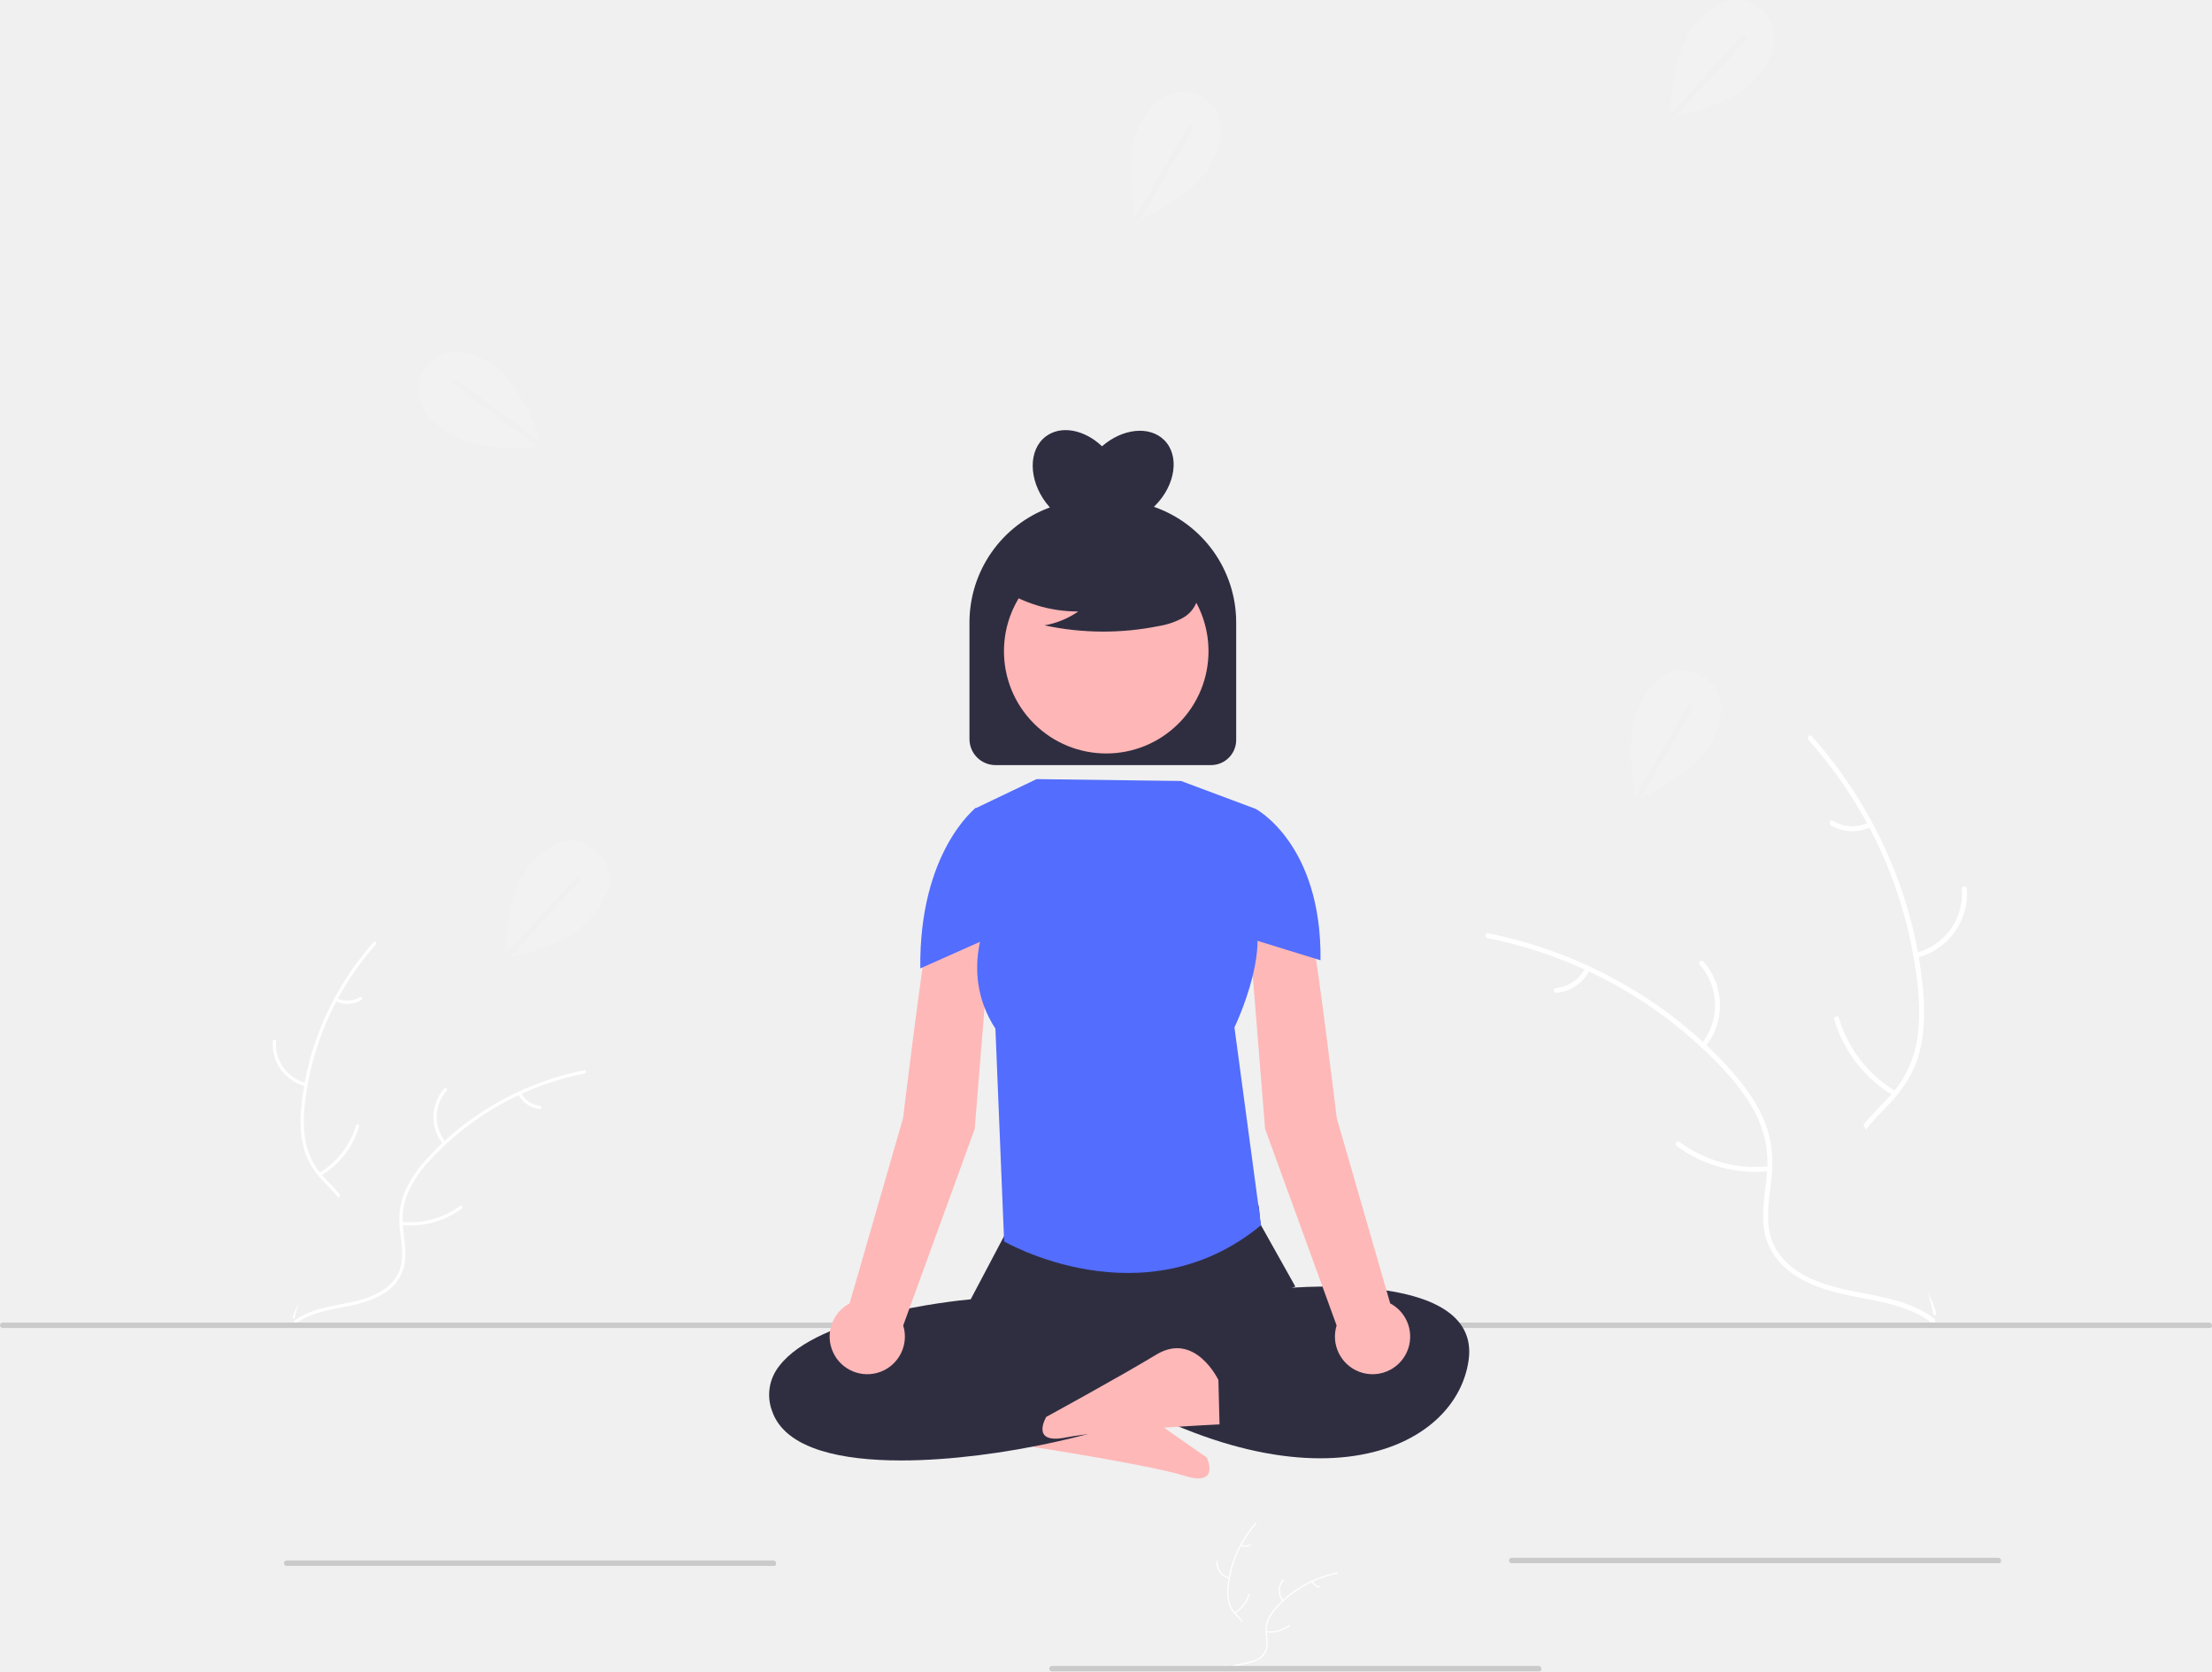
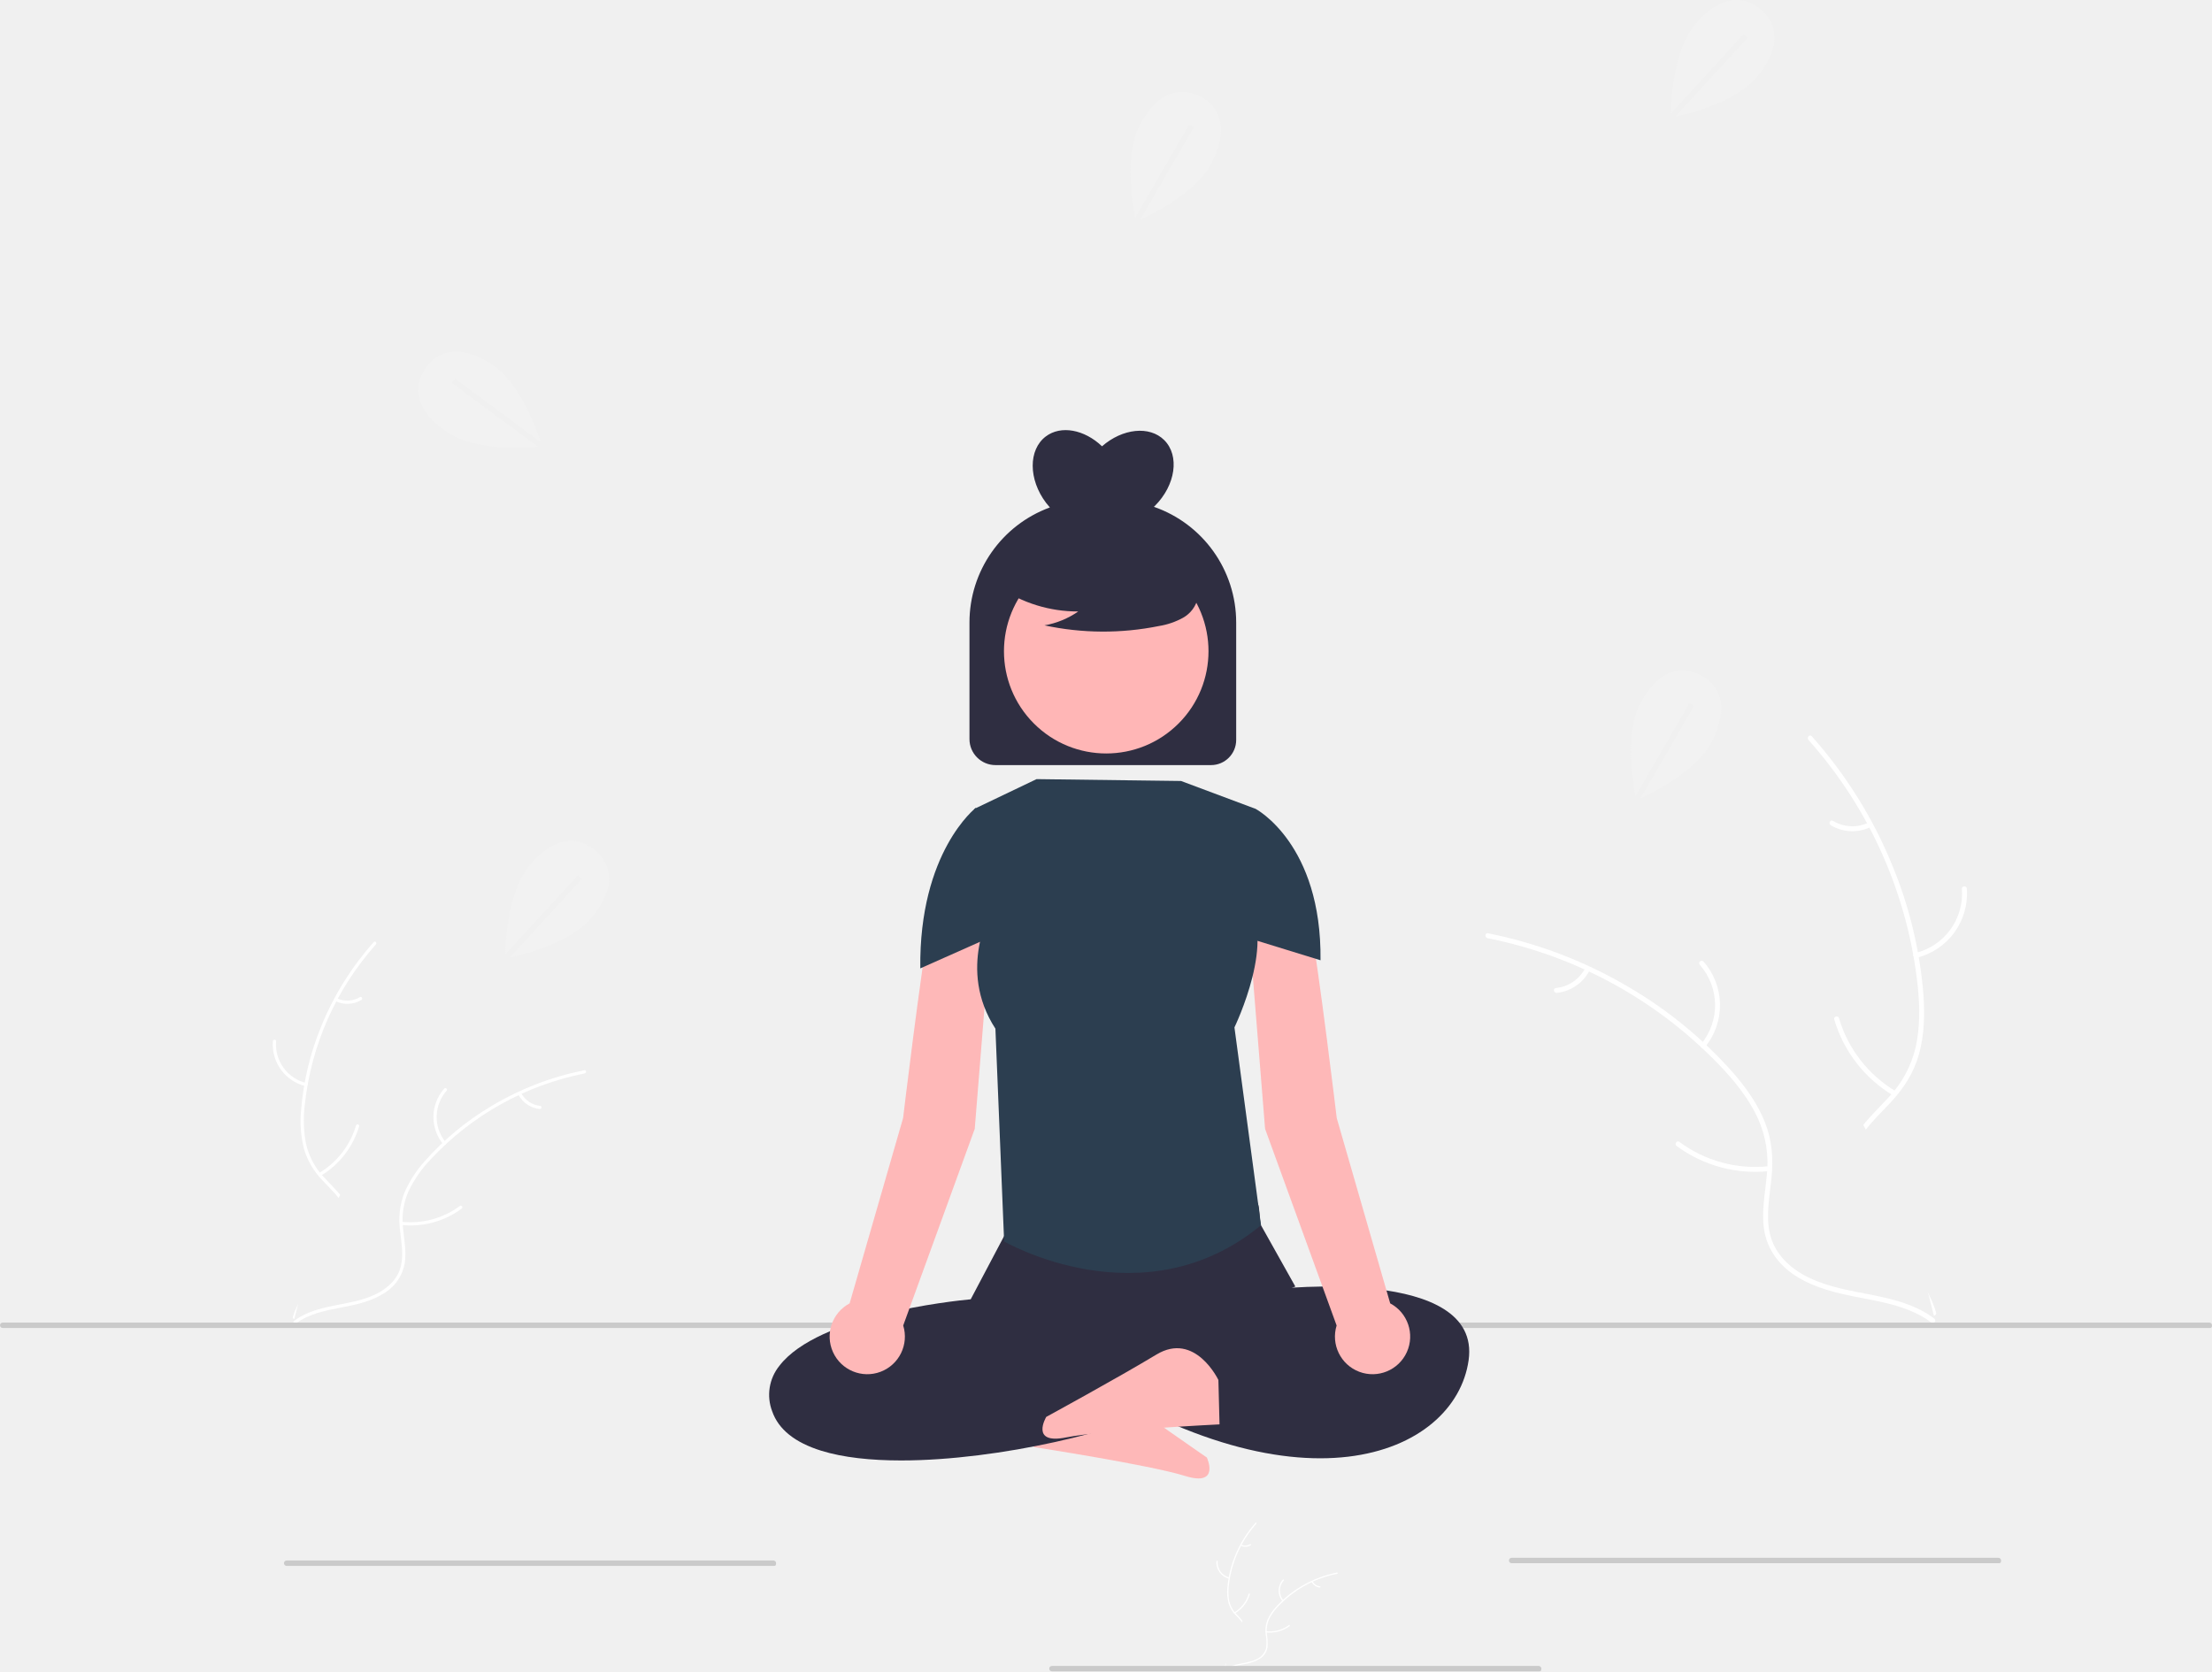
<svg xmlns="http://www.w3.org/2000/svg" id="e0d951ae-da1a-403f-a448-ba48e93c8c18" data-name="Layer 1" width="818" height="618.165" viewBox="0 0 818 618.165">
  <path id="b901917b-4981-4312-adbf-d5b8f006e98e" data-name="Path 164" d="M575.403,659.853s10.411-17.081,23.777-6.982,38.12,27.139,38.12,27.139,5.07,10.899-8.052,6.805-55.96-10.682-55.96-10.682Z" transform="translate(-191 -140.9173)" fill="#feb8b8" />
  <path d="M284.453,551.378c3.318-26.678,19.851-52.964,45.294-61.646a123.863,123.863,0,0,0,.006,85.04c3.91,10.575,9.359,21.93,5.682,32.589-2.288,6.632-7.886,11.706-14.142,14.878-6.257,3.173-13.202,4.685-20.059,6.167l-1.35,1.116C288.998,604.942,281.135,578.056,284.453,551.378Z" transform="translate(-191 -140.9173)" fill="#f0f0f0" />
  <path d="M330,490.237a105.87,105.87,0,0,0-26.319,59.583,45.591,45.591,0,0,0,.519,14.275,26.149,26.149,0,0,0,6.503,12.128c2.931,3.221,6.303,6.175,8.4,10.052a16.011,16.011,0,0,1,.782,13.071c-1.852,5.311-5.501,9.64-9.218,13.749-4.126,4.563-8.484,9.236-10.238,15.285-.213.733-1.337.36-1.125-.371,3.051-10.524,13.268-16.502,18.14-25.981,2.273-4.423,3.228-9.558,1.096-14.227-1.864-4.083-5.338-7.133-8.334-10.368a27.903,27.903,0,0,1-6.801-11.622,42.148,42.148,0,0,1-1.066-14.203,102.712,102.712,0,0,1,7.502-31.213,107.747,107.747,0,0,1,19.374-31.048c.507-.567,1.287.325.784.889Z" transform="translate(-191 -140.9173)" fill="#fff" />
  <path d="M304,542.65a15.884,15.884,0,0,1-12.091-16.639c.06-.76,1.244-.702,1.184.059a14.708,14.708,0,0,0,11.279,15.455c.742.176.366,1.3-.371,1.125Z" transform="translate(-191 -140.9173)" fill="#fff" />
  <path d="M309.001,574.786a30.615,30.615,0,0,0,13.671-17.632c.215-.732,1.34-.36,1.125.371a31.844,31.844,0,0,1-14.264,18.319c-.657.39-1.186-.671-.533-1.058Z" transform="translate(-191 -140.9173)" fill="#fff" />
  <path d="M315.581,510.14a8.991,8.991,0,0,0,8.52-.433c.652-.398,1.18.663.533,1.058a10.075,10.075,0,0,1-9.425.499.612.612,0,0,1-.377-.748.595.595,0,0,1,.748-.377Z" transform="translate(-191 -140.9173)" fill="#fff" />
  <path d="M407.301,537.383c-.4.26-.8.52-1.2.79a118.407,118.407,0,0,0-15.14,11.82c-.37.33-.74.67-1.1,1.01a124.827,124.827,0,0,0-27.11,37.11,121.222,121.222,0,0,0-6.64,17.18c-2.45,8.13-4.46,17.14-9.31,23.79a20.796,20.796,0,0,1-1.62,2H301.351c-.1-.05-.2-.09-.3-.14l-1.75.08c.07-.31.15-.63.22-.94.04-.18.09-.36.13-.54.03-.12.06-.24.08-.35.01-.04.02-.08.03-.11.02-.11.05-.21.07-.31q.66-2.685,1.36-5.37c0-.01,0-.01.01-.02,3.59-13.63,8.35-27.08,15-39.38.2-.37.4-.75.62-1.12a115.673,115.673,0,0,1,10.39-15.76,102.262,102.262,0,0,1,6.81-7.79,85.037,85.037,0,0,1,21.28-15.94c15.72-8.3,33.92-11.48,50.72-6.41C406.451,537.113,406.871,537.243,407.301,537.383Z" transform="translate(-191 -140.9173)" fill="#f0f0f0" />
  <path d="M407.202,537.939a105.87,105.87,0,0,0-56.888,31.728,45.591,45.591,0,0,0-8.181,11.71,26.148,26.148,0,0,0-2.109,13.599c.401,4.336,1.314,8.725.655,13.084a16.011,16.011,0,0,1-7.245,10.907c-4.676,3.126-10.197,4.385-15.638,5.429-6.042,1.159-12.335,2.267-17.377,6.04-.611.457-1.285-.517-.675-.974,8.773-6.566,20.529-5.188,30.126-9.823,4.478-2.163,8.332-5.688,9.441-10.699.97-4.382.033-8.909-.412-13.296a27.903,27.903,0,0,1,1.567-13.374,42.148,42.148,0,0,1,7.7-11.981,102.713,102.713,0,0,1,24.782-20.406,107.747,107.747,0,0,1,34.163-13.126c.746-.148.832,1.035.091,1.182Z" transform="translate(-191 -140.9173)" fill="#fff" />
  <path d="M354.886,564.134a15.884,15.884,0,0,1,.364-20.565c.506-.57,1.416.189.91.76a14.708,14.708,0,0,0-.299,19.13c.486.587-.491,1.259-.974.675Z" transform="translate(-191 -140.9173)" fill="#fff" />
  <path d="M339.532,592.805a30.615,30.615,0,0,0,21.531-5.847c.613-.455,1.286.519.675.974a31.844,31.844,0,0,1-22.418,6.039c-.759-.084-.543-1.25.212-1.166Z" transform="translate(-191 -140.9173)" fill="#fff" />
  <path d="M383.706,545.15a8.991,8.991,0,0,0,7.064,4.785c.76.075.543,1.24-.212,1.166a10.075,10.075,0,0,1-7.826-5.276.612.612,0,0,1,.15-.824.595.595,0,0,1,.824.15Z" transform="translate(-191 -140.9173)" fill="#fff" />
  <path d="M637.945,728.193c1.286-10.339,7.693-20.526,17.554-23.891a48.004,48.004,0,0,0,.002,32.958c1.515,4.098,3.627,8.499,2.202,12.63a10.731,10.731,0,0,1-5.481,5.766,31.87,31.87,0,0,1-7.774,2.39l-.523.433C639.707,748.952,636.66,738.532,637.945,728.193Z" transform="translate(-191 -140.9173)" fill="#f0f0f0" />
  <path d="M655.597,704.497a41.03,41.03,0,0,0-10.2,23.092,17.669,17.669,0,0,0,.201,5.532,10.134,10.134,0,0,0,2.52,4.7,20.975,20.975,0,0,1,3.255,3.896,6.205,6.205,0,0,1,.303,5.066,16.122,16.122,0,0,1-3.572,5.329c-1.599,1.768-3.288,3.58-3.968,5.924-.082.284-.518.14-.436-.144,1.183-4.079,5.142-6.395,7.03-10.069a6.284,6.284,0,0,0,.425-5.514,16.273,16.273,0,0,0-3.23-4.018,10.814,10.814,0,0,1-2.636-4.504,16.335,16.335,0,0,1-.413-5.504,39.807,39.807,0,0,1,2.907-12.097,41.757,41.757,0,0,1,7.509-12.033c.196-.22.499.126.304.344Z" transform="translate(-191 -140.9173)" fill="#fff" />
  <path d="M645.521,724.81a6.156,6.156,0,0,1-4.686-6.448c.023-.295.482-.272.459.023a5.7,5.7,0,0,0,4.371,5.989c.287.068.142.504-.144.436Z" transform="translate(-191 -140.9173)" fill="#fff" />
  <path d="M647.459,737.265a11.865,11.865,0,0,0,5.298-6.833c.083-.284.519-.139.436.144a12.341,12.341,0,0,1-5.528,7.099c-.255.151-.46-.26-.207-.41Z" transform="translate(-191 -140.9173)" fill="#fff" />
  <path d="M650.009,712.211a3.485,3.485,0,0,0,3.302-.168c.253-.154.457.257.207.41a3.905,3.905,0,0,1-3.653.194.237.237,0,0,1-.146-.29.231.231,0,0,1,.29-.146Z" transform="translate(-191 -140.9173)" fill="#fff" />
  <path d="M685.555,722.769c-.155.101-.31.202-.465.306a45.887,45.887,0,0,0-5.867,4.581c-.143.128-.287.26-.426.391a48.377,48.377,0,0,0-10.507,14.382,46.981,46.981,0,0,0-2.573,6.658c-.95,3.151-1.728,6.643-3.608,9.22a8.058,8.058,0,0,1-.628.775H644.494c-.039-.019-.077-.035-.116-.054l-.678.031c.027-.12.058-.244.085-.364.016-.07.035-.14.05-.209.012-.047.023-.093.031-.136.004-.015.008-.031.012-.043.008-.043.019-.081.027-.12q.256-1.041.527-2.081l.004-.008a69.078,69.078,0,0,1,5.813-15.262c.078-.143.155-.291.24-.434a44.829,44.829,0,0,1,4.027-6.108,39.63,39.63,0,0,1,2.639-3.019,32.956,32.956,0,0,1,8.247-6.178c6.092-3.217,13.146-4.449,19.657-2.484C685.226,722.664,685.389,722.715,685.555,722.769Z" transform="translate(-191 -140.9173)" fill="#f0f0f0" />
  <path d="M685.517,722.985a41.03,41.03,0,0,0-22.047,12.296,17.669,17.669,0,0,0-3.17,4.538,10.134,10.134,0,0,0-.818,5.27,20.974,20.974,0,0,1,.254,5.071,6.205,6.205,0,0,1-2.808,4.227,16.122,16.122,0,0,1-6.06,2.104c-2.341.449-4.781.878-6.735,2.341-.237.177-.498-.201-.261-.377,3.4-2.545,7.956-2.011,11.675-3.807a6.284,6.284,0,0,0,3.659-4.147,16.272,16.272,0,0,0-.16-5.153,10.814,10.814,0,0,1,.607-5.183,16.335,16.335,0,0,1,2.984-4.643,39.806,39.806,0,0,1,9.604-7.908,41.758,41.758,0,0,1,13.24-5.087c.289-.057.323.401.035.458Z" transform="translate(-191 -140.9173)" fill="#fff" />
  <path d="M665.242,733.137a6.156,6.156,0,0,1,.141-7.97c.196-.221.549.073.352.294a5.7,5.7,0,0,0-.116,7.414c.188.228-.19.488-.377.261Z" transform="translate(-191 -140.9173)" fill="#fff" />
  <path d="M659.291,744.248a11.865,11.865,0,0,0,8.345-2.266c.237-.176.499.201.261.377a12.341,12.341,0,0,1-8.688,2.34c-.294-.033-.211-.484.082-.452Z" transform="translate(-191 -140.9173)" fill="#fff" />
  <path d="M676.411,725.779a3.484,3.484,0,0,0,2.737,1.854c.295.029.211.481-.082.452a3.905,3.905,0,0,1-3.033-2.045.237.237,0,0,1,.058-.319.231.231,0,0,1,.319.058Z" transform="translate(-191 -140.9173)" fill="#fff" />
  <path d="M929.788,508.573c-5.099-41.006-30.512-81.408-69.619-94.752a190.384,190.384,0,0,1-.009,130.711c-6.009,16.255-14.385,33.708-8.733,50.091,3.517,10.194,12.121,17.992,21.738,22.869,9.618,4.876,20.291,7.201,30.831,9.478l2.074,1.716C922.802,590.903,934.888,549.578,929.788,508.573Z" transform="translate(-191 -140.9173)" fill="#f0f0f0" />
  <path d="M859.781,414.596a162.727,162.727,0,0,1,40.454,91.583c.711,7.293.797,14.753-.797,21.942a40.192,40.192,0,0,1-9.996,18.642c-4.505,4.95-9.687,9.492-12.911,15.451-3.398,6.281-3.529,13.418-1.202,20.09,2.846,8.163,8.456,14.817,14.168,21.134,6.342,7.013,13.041,14.197,15.736,23.494.327,1.127,2.056.554,1.729-.571-4.69-16.176-20.393-25.364-27.881-39.934-3.494-6.798-4.961-14.691-1.685-21.867,2.865-6.275,8.204-10.963,12.809-15.936,4.836-5.221,8.543-10.95,10.453-17.863,1.954-7.072,2.159-14.551,1.638-21.83a157.874,157.874,0,0,0-11.53-47.977A165.612,165.612,0,0,0,860.986,413.23c-.779-.872-1.979.5-1.205,1.366Z" transform="translate(-191 -140.9173)" fill="#fff" />
  <path d="M899.744,495.157a24.414,24.414,0,0,0,18.584-25.575c-.093-1.168-1.912-1.079-1.819.091a22.607,22.607,0,0,1-17.336,23.755c-1.14.271-.563,1.999.571,1.729Z" transform="translate(-191 -140.9173)" fill="#fff" />
  <path d="M892.056,544.553a47.056,47.056,0,0,1-21.014-27.101c-.331-1.125-2.06-.553-1.729.571a48.946,48.946,0,0,0,21.924,28.157c1.01.599,1.823-1.031.819-1.627Z" transform="translate(-191 -140.9173)" fill="#fff" />
  <path d="M881.943,445.189a13.82,13.82,0,0,1-13.096-.665c-1.002-.612-1.814,1.019-.819,1.627a15.486,15.486,0,0,0,14.486.768.941.941,0,0,0,.579-1.15.915.915,0,0,0-1.15-.579Z" transform="translate(-191 -140.9173)" fill="#fff" />
  <path d="M740.966,487.061c.615.4,1.229.799,1.845,1.214a181.996,181.996,0,0,1,23.27,18.168c.569.507,1.138,1.03,1.691,1.552a191.865,191.865,0,0,1,41.669,57.04,186.325,186.325,0,0,1,10.206,26.406c3.766,12.496,6.855,26.345,14.31,36.566a31.965,31.965,0,0,0,2.49,3.074h67.369c.153-.077.307-.138.461-.215l2.69.123c-.108-.476-.23-.968-.338-1.445-.062-.277-.138-.553-.2-.83-.046-.184-.092-.369-.123-.538-.015-.061-.031-.123-.046-.169-.031-.169-.077-.323-.108-.476q-1.014-4.127-2.09-8.254c0-.015,0-.015-.015-.031-5.519-20.95-12.834-41.623-23.056-60.529-.308-.569-.615-1.153-.953-1.721a177.797,177.797,0,0,0-15.97-24.224,157.181,157.181,0,0,0-10.467-11.974,130.705,130.705,0,0,0-32.708-24.501c-24.163-12.757-52.137-17.645-77.959-9.852C742.272,486.646,741.626,486.846,740.966,487.061Z" transform="translate(-191 -140.9173)" fill="#f0f0f0" />
  <path d="M741.117,487.916a162.727,162.727,0,0,1,87.439,48.768c4.958,5.395,9.519,11.3,12.574,17.999a40.192,40.192,0,0,1,3.242,20.903c-.617,6.665-2.02,13.411-1.006,20.11,1.069,7.061,5.261,12.838,11.136,16.765,7.187,4.804,15.673,6.74,24.036,8.344,9.286,1.781,18.96,3.484,26.71,9.285.939.703,1.975-.795,1.037-1.497-13.484-10.092-31.554-7.974-46.304-15.098-6.883-3.324-12.806-8.743-14.511-16.445-1.491-6.735-.05-13.693.633-20.436.717-7.08.228-13.887-2.409-20.556-2.698-6.823-7.037-12.918-11.836-18.416a157.874,157.874,0,0,0-38.091-31.365,165.612,165.612,0,0,0-52.509-20.175c-1.147-.227-1.279,1.59-.14,1.816Z" transform="translate(-191 -140.9173)" fill="#fff" />
  <path d="M821.529,528.179a24.414,24.414,0,0,0-.559-31.609c-.777-.877-2.176.29-1.398,1.168a22.607,22.607,0,0,1,.46,29.404c-.747.903.754,1.935,1.497,1.037Z" transform="translate(-191 -140.9173)" fill="#fff" />
  <path d="M845.13,572.248a47.056,47.056,0,0,1-33.095-8.987c-.942-.699-1.977.798-1.037,1.497a48.946,48.946,0,0,0,34.457,9.282c1.167-.13.835-1.921-.325-1.792Z" transform="translate(-191 -140.9173)" fill="#fff" />
  <path d="M777.231,499a13.82,13.82,0,0,1-10.857,7.354c-1.168.115-.835,1.906.325,1.792a15.486,15.486,0,0,0,12.029-8.109.941.941,0,0,0-.23-1.267.915.915,0,0,0-1.267.23Z" transform="translate(-191 -140.9173)" fill="#fff" />
  <path d="M1008.327,632.083H192a1,1,0,0,1,0-2h816a1,1,0,0,1,1,1C1009,631.635,1008.879,632.083,1008.327,632.083Z" transform="translate(-191 -140.9173)" fill="#cacaca" />
  <path d="M477.327,720.083H297a1,1,0,0,1,0-2H477a1,1,0,0,1,1,1C478,719.635,477.879,720.083,477.327,720.083Z" transform="translate(-191 -140.9173)" fill="#cacaca" />
  <path d="M760.327,759.083H580a1,1,0,0,1,0-2H760a1,1,0,0,1,1,1C761,758.635,760.879,759.083,760.327,759.083Z" transform="translate(-191 -140.9173)" fill="#cacaca" />
  <path d="M930.327,719.083H750a1,1,0,0,1,0-2H930a1,1,0,0,1,1,1C931,718.635,930.879,719.083,930.327,719.083Z" transform="translate(-191 -140.9173)" fill="#cacaca" />
  <path id="ea820f77-130a-433d-b966-41522e2706cd" data-name="Path 161" d="M524.258,681.083c-11.202,0-21.457-1.073-29.605-3.611-9.685-3.016-15.766-7.893-18.077-14.506a17.079,17.079,0,0,1,2.677-16.933c14.327-18.669,64.046-23.935,70.717-24.557l13.534-25.627c.866-6.115-3.231-10.744,3.847-10.859l83.735-1.137c6.952-.146,4.979,4.159,6.169,10.121l12.758,22.774-54.906,23.173,8.301,20.228-.542.315C606.798,669.786,560.585,681.081,524.258,681.083Z" transform="translate(-191 -140.9173)" fill="#2f2e41" />
  <path id="e2cf09bf-0dcf-4d32-bd8b-d83345e69099" data-name="Path 162" d="M662.413,617.72s76.68-8.775,71.679,26.326-63.345,59.964-151.694,0l10.002-17.55s32.923-1.638,52.926-10.413Z" transform="translate(-191 -140.9173)" fill="#2f2e41" />
  <path id="e394c6e3-5a9b-4b6a-ab2c-d395b6ec401d" data-name="Path 166" d="M553.854,458.7s-14.574-2.65-18.549,19.874-10.342,75.876-10.342,75.876l-19.769,68.534a13.912,13.912,0,1,0,19.815,8.184l26.452-72.738,5.042-62.627V462.988A4.794,4.794,0,0,0,553.854,458.7Z" transform="translate(-191 -140.9173)" fill="#feb8b8" />
  <path id="bce87157-538b-4a9f-a71d-b40a66ba2871" data-name="Path 166" d="M656.438,458.7s14.574-2.65,18.549,19.874,10.342,75.876,10.342,75.876l19.769,68.534a13.912,13.912,0,1,1-19.815,8.184L658.83,558.43,653.788,495.803V462.988A4.794,4.794,0,0,1,656.438,458.7Z" transform="translate(-191 -140.9173)" fill="#feb8b8" />
-   <path d="M655.327,440.083l-27.567-10.31-53.433-.69-23,11,6.46,37.126s-13.043,22.085,1.318,44.172l3.222,78.702s51.516,29.873,95-6L647.499,520.909s16.439-33.95,3.697-46.563Z" transform="translate(-191 -140.9173)" fill="#536dfe" />
-   <path d="M644.099,451.62l11.228-11.537s24.505,12.889,24,56l-30.911-9.527Z" transform="translate(-191 -140.9173)" fill="#536dfe" />
-   <path d="M563.8,451.62l-11.929-11.929s-21.049,16.282-20.544,59.392l28.157-12.527Z" transform="translate(-191 -140.9173)" fill="#536dfe" />
+   <path d="M655.327,440.083l-27.567-10.31-53.433-.69-23,11,6.46,37.126s-13.043,22.085,1.318,44.172l3.222,78.702s51.516,29.873,95-6L647.499,520.909s16.439-33.95,3.697-46.563Z" transform="translate(-191 -140.9173)" fill="#2c3e50" />
+   <path d="M644.099,451.62l11.228-11.537s24.505,12.889,24,56l-30.911-9.527Z" transform="translate(-191 -140.9173)" fill="#2c3e50" />
+   <path d="M563.8,451.62l-11.929-11.929s-21.049,16.282-20.544,59.392l28.157-12.527Z" transform="translate(-191 -140.9173)" fill="#2c3e50" />
  <path id="fa495a93-2d48-4158-a295-a9de2db8cd68" data-name="Path 163" d="M641.564,651.325s-8.586-18.067-22.927-9.406-40.725,23.046-40.725,23.046-6.171,10.316,7.304,7.602,56.765-4.83,56.765-4.83Z" transform="translate(-191 -140.9173)" fill="#feb8b8" />
  <path d="M617.708,328.366c.121-.117.248-.221.368-.341,7.673-7.673,9.228-18.559,3.473-24.314-5.438-5.439-15.456-4.341-23.017,2.271-6.483-6.172-15.176-7.893-20.803-3.632-6.488,4.913-6.438,15.91.113,24.561.449.592.919,1.152,1.403,1.691A45.307,45.307,0,0,0,549.512,371.149v43.12a9.629,9.629,0,0,0,9.629,9.628h79.696a9.305,9.305,0,0,0,9.305-9.305V371.149A45.299,45.299,0,0,0,617.708,328.366Z" transform="translate(-191 -140.9173)" fill="#2f2e41" />
  <circle cx="600.086" cy="381.778" r="37.818" transform="translate(-285.1968 395.2275) rotate(-45)" fill="#ffb6b6" />
  <path d="M560.348,357.991a51.435,51.435,0,0,0,29.395,9.084,31.52,31.52,0,0,1-12.493,5.14,103.716,103.716,0,0,0,42.365.238,27.419,27.419,0,0,0,8.869-3.046,11.224,11.224,0,0,0,5.474-7.321c.929-5.31-3.208-10.134-7.508-13.385a55.381,55.381,0,0,0-46.538-9.3c-5.199,1.344-10.406,3.614-13.783,7.789s-4.377,10.611-1.16,14.91Z" transform="translate(-191 -140.9173)" fill="#2f2e41" />
  <polygon points="200.519 165.172 200.519 165.172 200.519 165.172 200.519 165.172" fill="#f2f2f2" />
  <path d="M358.07,282.524l1.192-1.607,31.749,23.55c-1.725-5.259-7.833-21.929-17.844-28.58-11.96-7.946-20.375-5.474-24.959,1.426s-3.603,15.615,8.357,23.562c10.138,6.736,28.199,5.799,33.468,5.358Z" transform="translate(-191 -140.9173)" fill="#f2f2f2" />
  <polygon points="617.85 43.489 617.85 43.489 617.85 43.489 617.85 43.489" fill="#f2f2f2" />
  <path d="M835.767,153.589l1.474,1.352-26.724,29.127c5.41-1.169,22.624-5.509,30.281-14.774,9.147-11.069,7.564-19.695,1.178-24.972s-15.156-5.207-24.303,5.862c-7.754,9.383-8.701,27.443-8.81,32.729Z" transform="translate(-191 -140.9173)" fill="#f2f2f2" />
  <polygon points="186.85 354.489 186.85 354.489 186.85 354.489 186.85 354.489" fill="#f2f2f2" />
  <path d="M404.767,464.589l1.474,1.352-26.724,29.127c5.41-1.169,22.624-5.509,30.281-14.774,9.147-11.069,7.564-19.695,1.178-24.972s-15.156-5.207-24.303,5.862c-7.754,9.383-8.701,27.443-8.81,32.729Z" transform="translate(-191 -140.9173)" fill="#f2f2f2" />
  <polygon points="420.124 81.956 420.124 81.956 420.124 81.956 420.124 81.956" fill="#f2f2f2" />
  <path d="M630.744,186.967l1.731,1.002-19.798,34.215c5.029-2.311,20.899-10.269,26.372-20.97,6.539-12.784,3.128-20.864-4.247-24.637s-15.923-1.809-22.462,10.976c-5.543,10.837-2.564,28.675-1.528,33.86Z" transform="translate(-191 -140.9173)" fill="#f2f2f2" />
  <polygon points="605.124 295.956 605.124 295.956 605.124 295.956 605.124 295.956" fill="#f2f2f2" />
  <path d="M815.744,400.967l1.731,1.002-19.798,34.215c5.029-2.311,20.899-10.269,26.372-20.97,6.539-12.784,3.128-20.864-4.247-24.637s-15.923-1.809-22.462,10.976c-5.543,10.837-2.564,28.675-1.528,33.86Z" transform="translate(-191 -140.9173)" fill="#f2f2f2" />
</svg>
